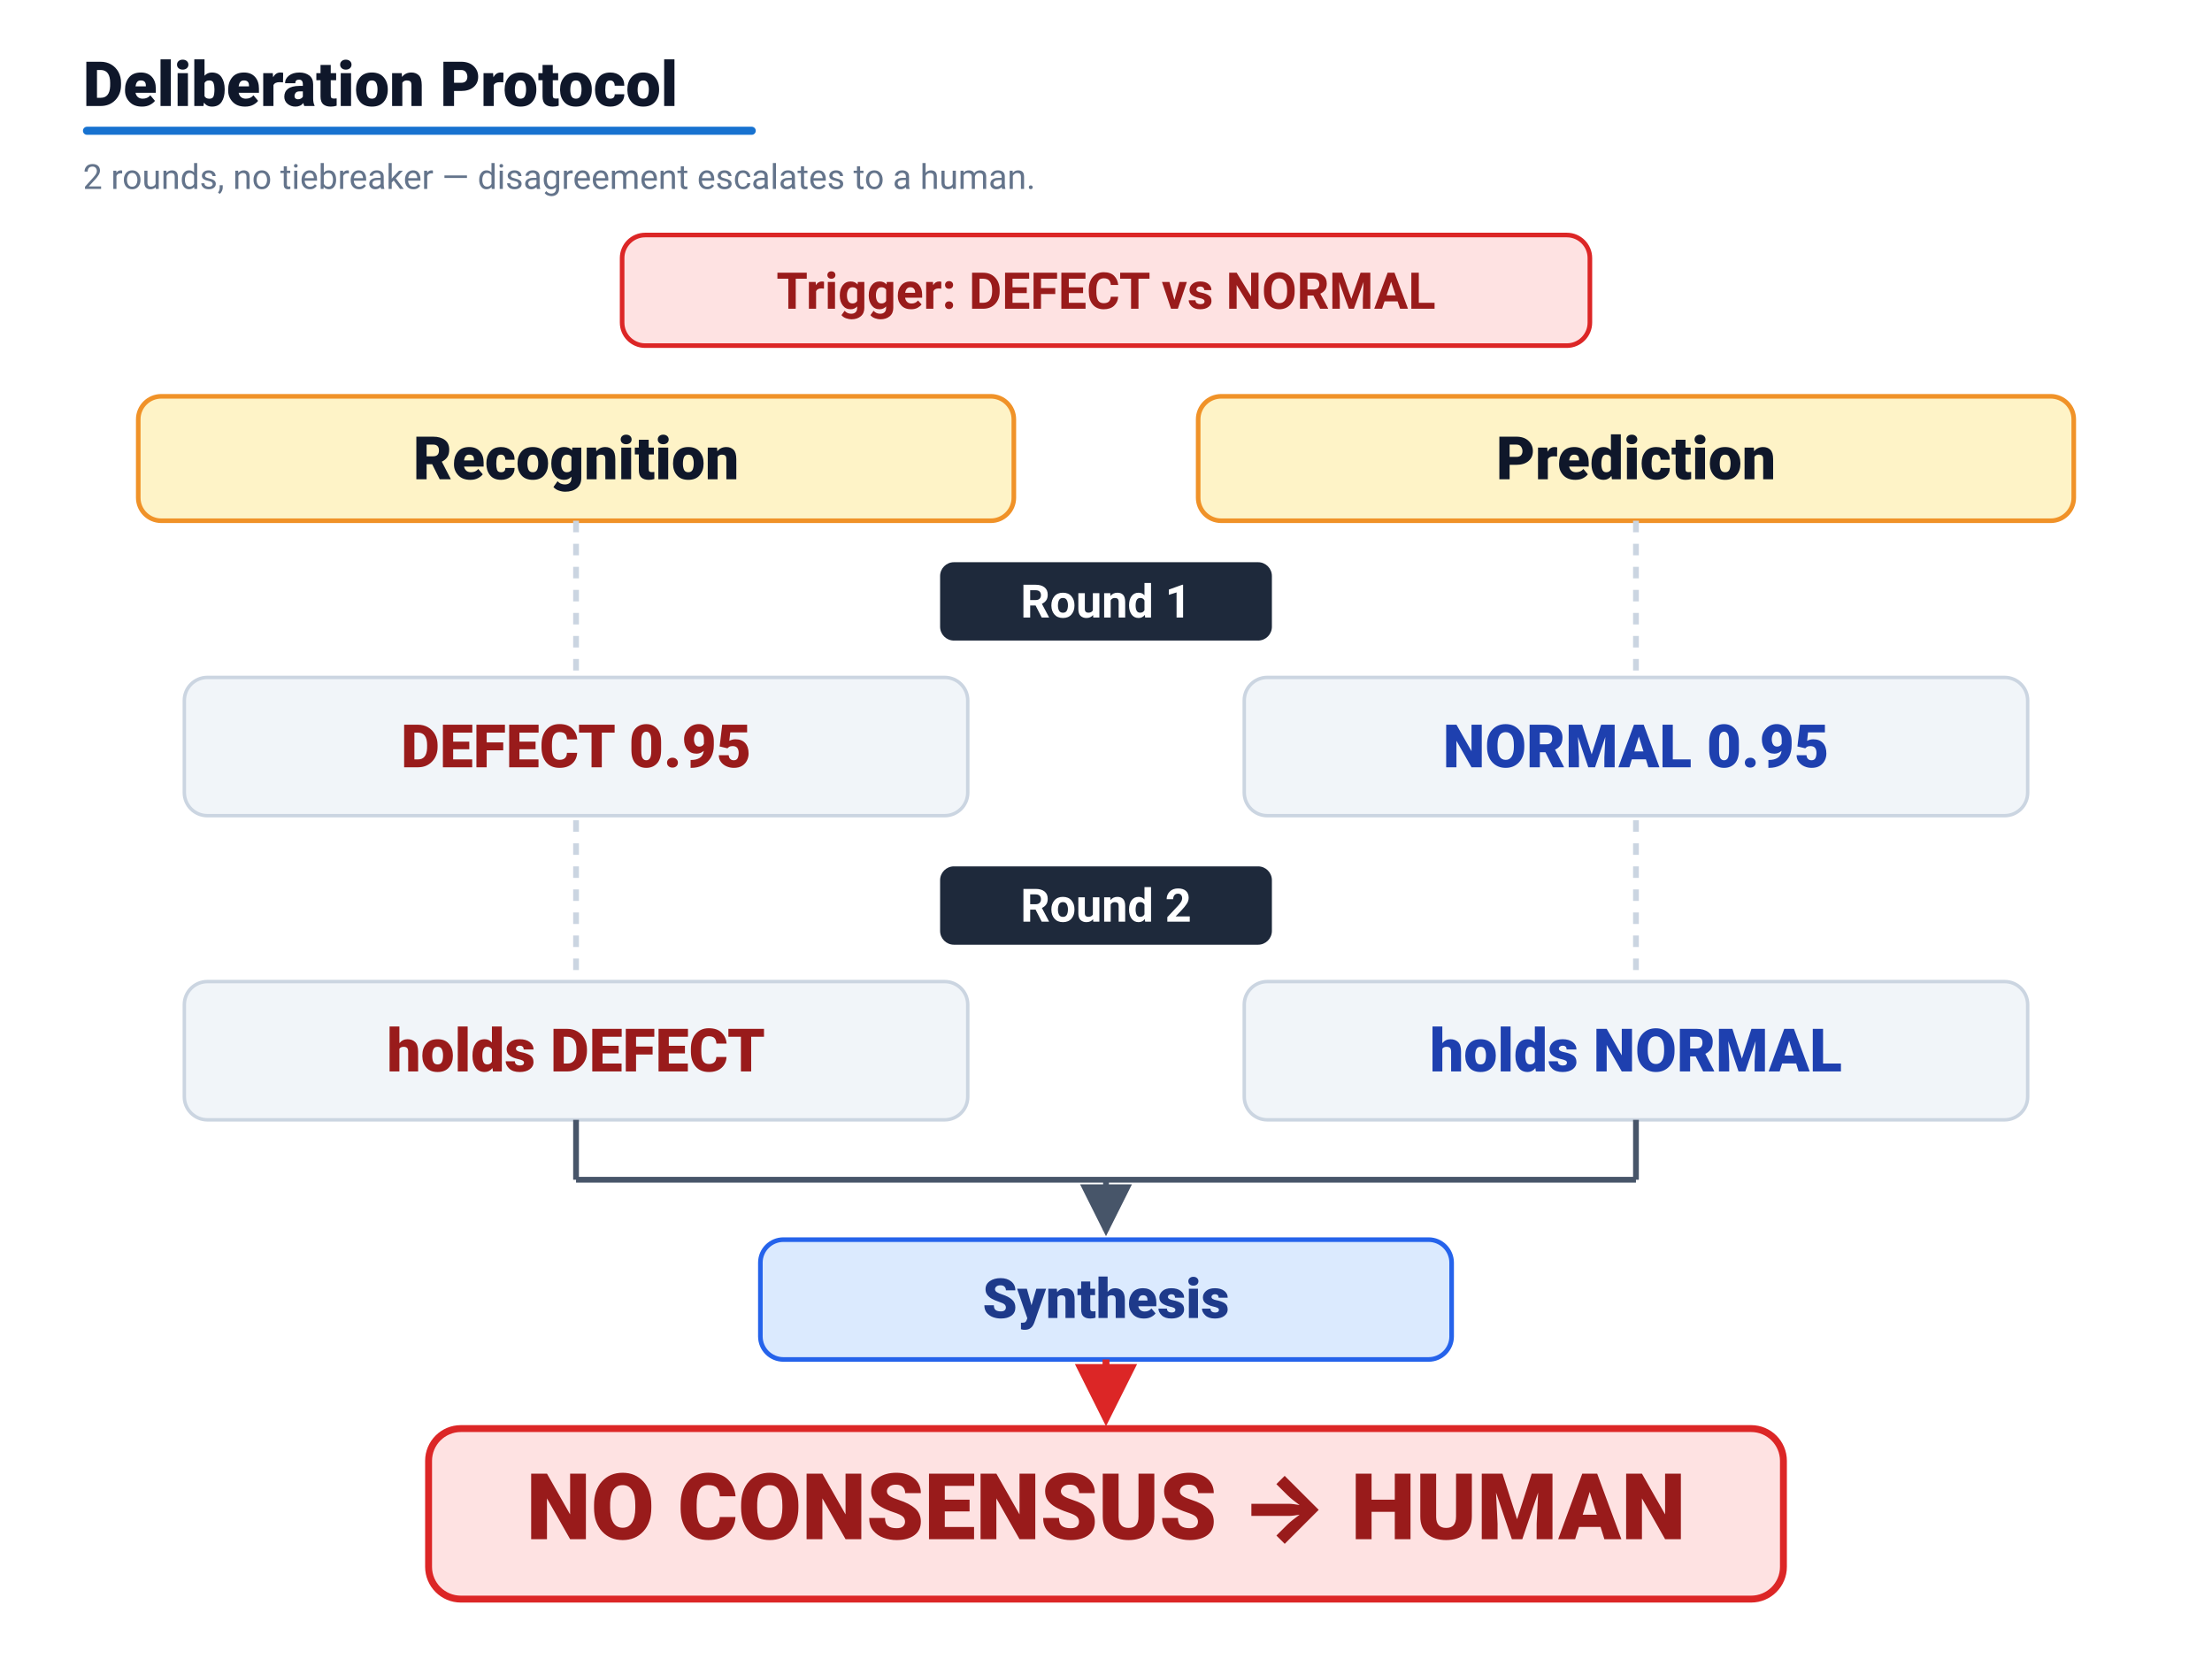
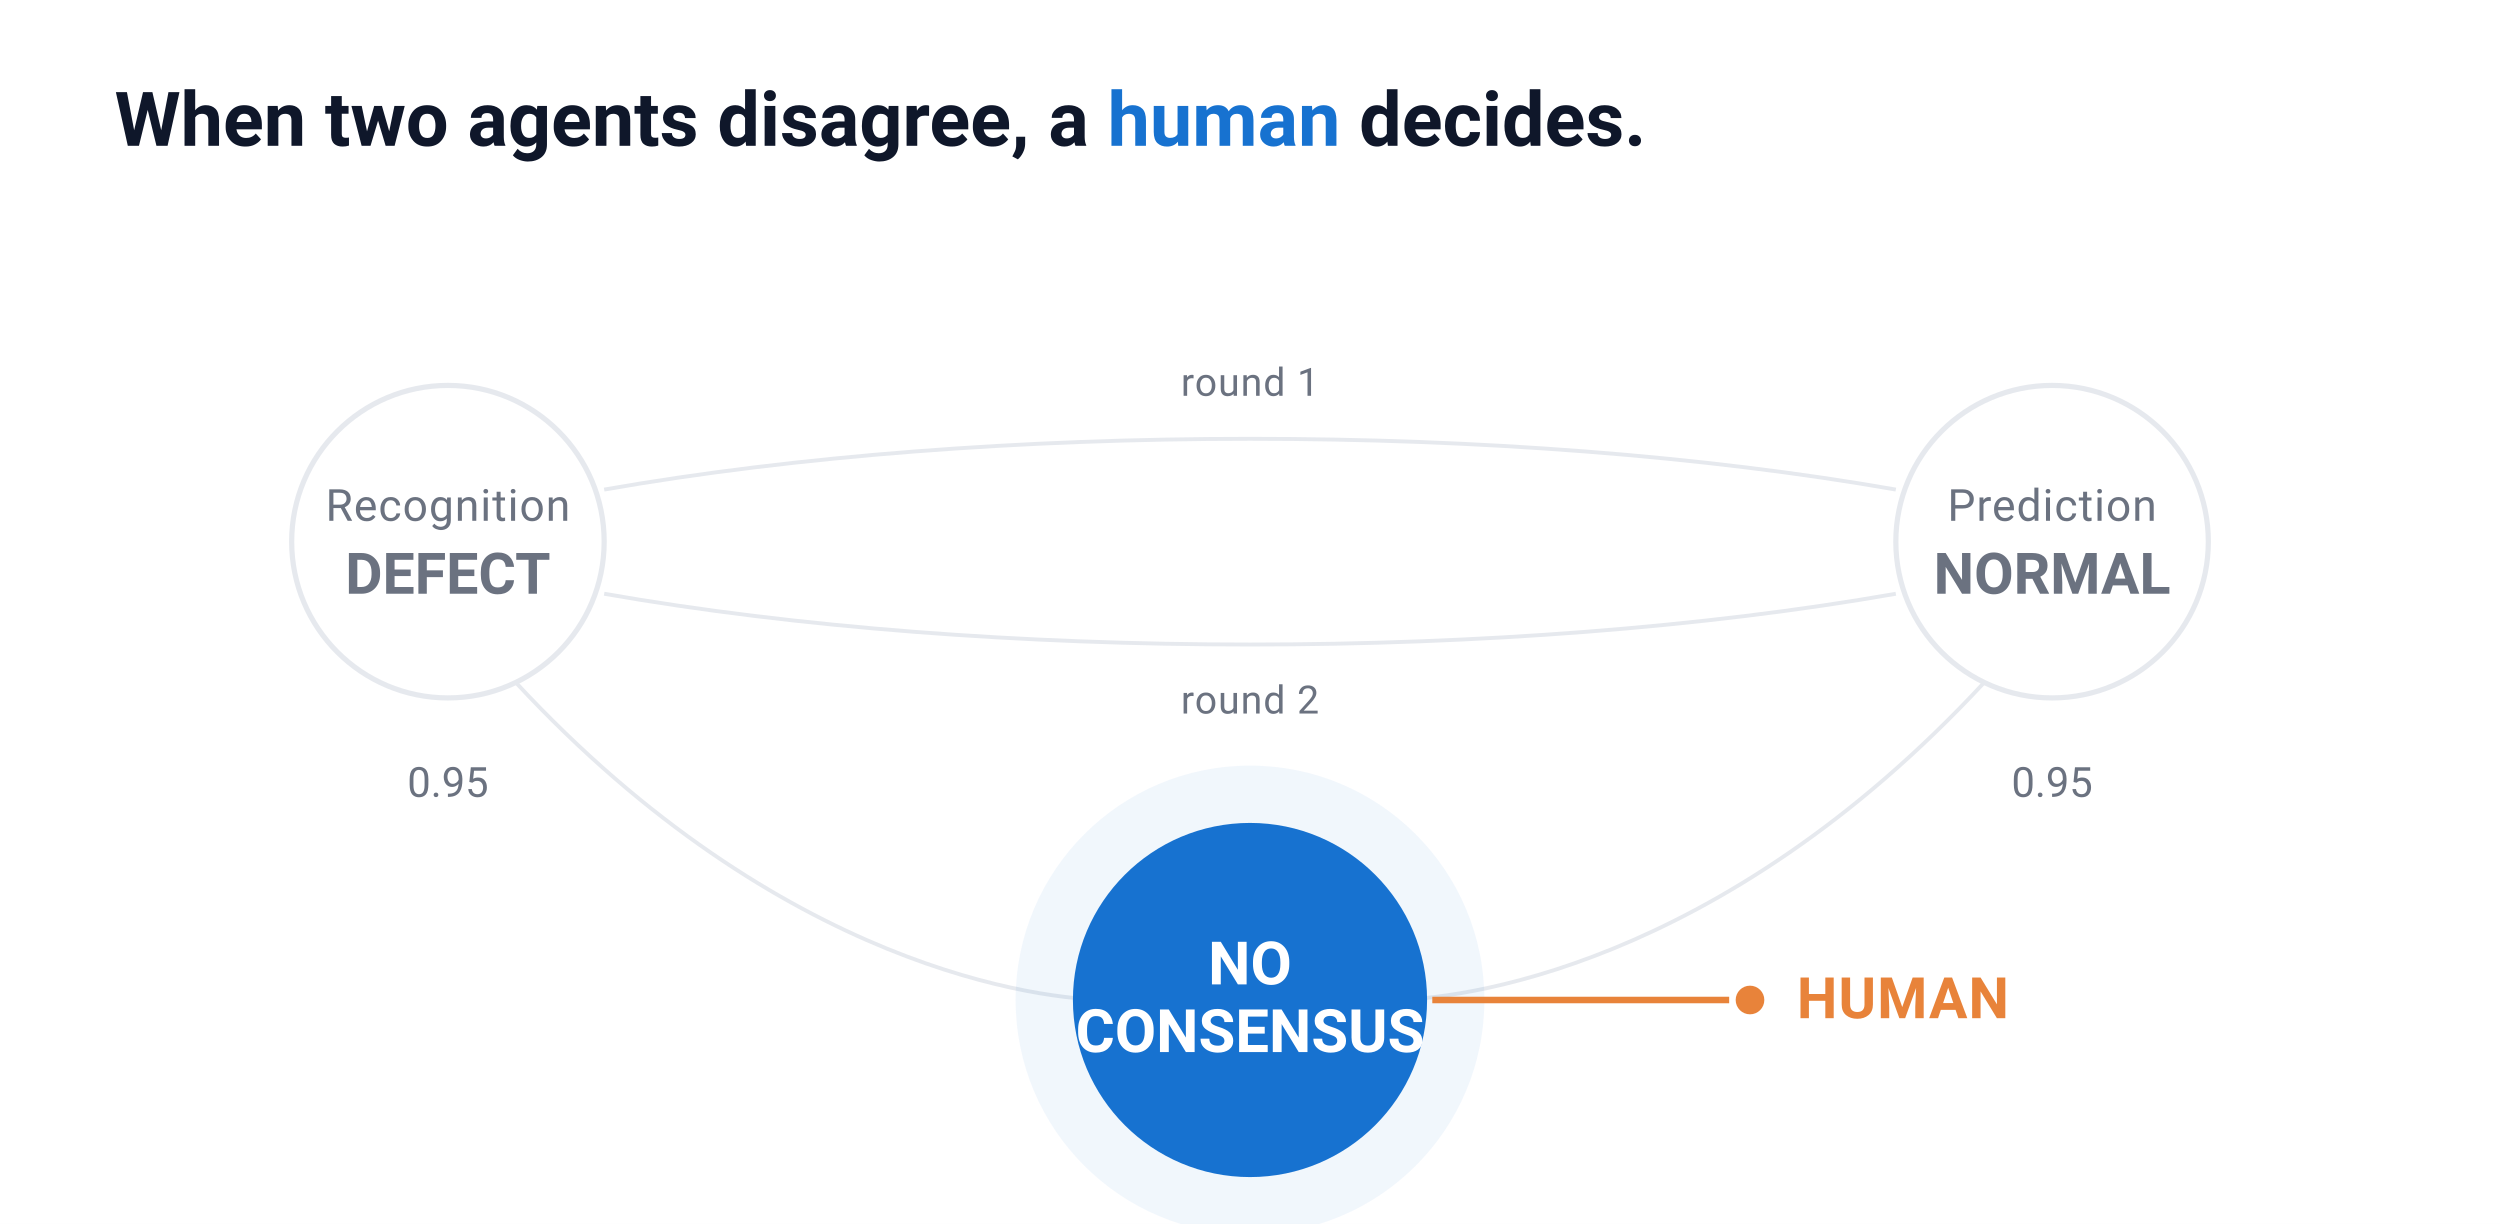
- <svg xmlns="http://www.w3.org/2000/svg" viewBox="0 0 960 720" font-family="ui-sans-serif, system-ui, -apple-system, 'Segoe UI', Roboto, sans-serif">
-   <defs>
-     <marker id="ar" markerWidth="10" markerHeight="9" refX="8" refY="4.5" orient="auto" markerUnits="strokeWidth">
-       <path d="M0,0 L9,4.5 L0,9 z" fill="#475569" />
-     </marker>
-     <marker id="ar-red" markerWidth="10" markerHeight="9" refX="8" refY="4.5" orient="auto" markerUnits="strokeWidth">
-       <path d="M0,0 L9,4.5 L0,9 z" fill="#dc2626" />
-     </marker>
-   </defs>
-   <rect x="0" y="0" width="960" height="720" fill="#ffffff" />
-   <text x="36" y="46" font-size="27" font-weight="800" fill="#0f172a">Deliberation Protocol</text>
-   <rect x="36" y="55" width="292" height="3.5" rx="1.75" fill="#1772d0" />
-   <text x="36" y="82" font-size="15" fill="#64748b">2 rounds, no tiebreaker — disagreement escalates to a human.</text>
-   <rect x="270" y="102" width="420" height="48" rx="10" fill="#fee2e2" stroke="#dc2626" stroke-width="2" />
-   <text x="480" y="134" text-anchor="middle" font-size="22" font-weight="700" fill="#991b1b">Trigger: DEFECT vs NORMAL</text>
-   <rect x="60" y="172" width="380" height="54" rx="10" fill="#fef3c7" stroke="#f09228" stroke-width="2" />
-   <text x="250" y="208" text-anchor="middle" font-size="26" font-weight="800" fill="#0f172a">Recognition</text>
-   <rect x="520" y="172" width="380" height="54" rx="10" fill="#fef3c7" stroke="#f09228" stroke-width="2" />
-   <text x="710" y="208" text-anchor="middle" font-size="26" font-weight="800" fill="#0f172a">Prediction</text>
-   <line x1="250" y1="226" x2="250" y2="486" stroke="#cbd5e1" stroke-width="2.5" stroke-dasharray="5 5" />
-   <line x1="710" y1="226" x2="710" y2="486" stroke="#cbd5e1" stroke-width="2.5" stroke-dasharray="5 5" />
-   <rect x="408" y="244" width="144" height="34" rx="6" fill="#1e293b" />
-   <text x="480" y="268" text-anchor="middle" font-size="20" font-weight="700" fill="#fff">Round 1</text>
-   <rect x="80" y="294" width="340" height="60" rx="10" fill="#f1f5f9" stroke="#cbd5e1" stroke-width="1.5" />
-   <text x="250" y="333" text-anchor="middle" font-size="26" font-weight="800" fill="#991b1b">DEFECT 0.95</text>
-   <rect x="540" y="294" width="340" height="60" rx="10" fill="#f1f5f9" stroke="#cbd5e1" stroke-width="1.5" />
-   <text x="710" y="333" text-anchor="middle" font-size="26" font-weight="800" fill="#1e40af">NORMAL 0.95</text>
-   <rect x="408" y="376" width="144" height="34" rx="6" fill="#1e293b" />
-   <text x="480" y="400" text-anchor="middle" font-size="20" font-weight="700" fill="#fff">Round 2</text>
-   <rect x="80" y="426" width="340" height="60" rx="10" fill="#f1f5f9" stroke="#cbd5e1" stroke-width="1.5" />
-   <text x="250" y="465" text-anchor="middle" font-size="26" font-weight="800" fill="#991b1b">holds DEFECT</text>
-   <rect x="540" y="426" width="340" height="60" rx="10" fill="#f1f5f9" stroke="#cbd5e1" stroke-width="1.5" />
-   <text x="710" y="465" text-anchor="middle" font-size="26" font-weight="800" fill="#1e40af">holds NORMAL</text>
-   <line x1="250" y1="486" x2="250" y2="512" stroke="#475569" stroke-width="2.5" />
-   <line x1="710" y1="486" x2="710" y2="512" stroke="#475569" stroke-width="2.5" />
-   <line x1="250" y1="512" x2="710" y2="512" stroke="#475569" stroke-width="2.5" />
-   <line x1="480" y1="512" x2="480" y2="534" stroke="#475569" stroke-width="2.5" marker-end="url(#ar)" />
-   <rect x="330" y="538" width="300" height="52" rx="10" fill="#dbeafe" stroke="#2563eb" stroke-width="2" />
-   <text x="480" y="572" text-anchor="middle" font-size="24" font-weight="800" fill="#1e3a8a">Synthesis</text>
-   <line x1="480" y1="590" x2="480" y2="616" stroke="#dc2626" stroke-width="3" marker-end="url(#ar-red)" />
-   <rect x="186" y="620" width="588" height="74" rx="14" fill="#fee2e2" stroke="#dc2626" stroke-width="3" />
-   <text x="480" y="668" text-anchor="middle" font-size="40" font-weight="800" fill="#991b1b">NO CONSENSUS → HUMAN</text>
+ <svg xmlns="http://www.w3.org/2000/svg" viewBox="0 0 960 470" font-family="ui-sans-serif, system-ui, -apple-system, 'Segoe UI', Roboto, sans-serif">
+   <rect width="960" height="470" fill="#ffffff" />
+   <text x="44" y="56" font-size="29" font-weight="700" fill="#0f172a">When two agents disagree, a <tspan fill="#1772d0">human</tspan> decides.</text>
+   <circle cx="172" cy="208" r="60" fill="none" stroke="#e6e9ee" stroke-width="2" />
+   <text x="172" y="200" text-anchor="middle" font-size="17" fill="#6b7280" letter-spacing="0.4">Recognition</text>
+   <text x="172" y="228" text-anchor="middle" font-size="22" font-weight="700" fill="#6b7280">DEFECT</text>
+   <text x="172" y="306" text-anchor="middle" font-size="16" fill="#6b7280">0.95</text>
+   <circle cx="788" cy="208" r="60" fill="none" stroke="#e6e9ee" stroke-width="2" />
+   <text x="788" y="200" text-anchor="middle" font-size="17" fill="#6b7280" letter-spacing="0.4">Prediction</text>
+   <text x="788" y="228" text-anchor="middle" font-size="22" font-weight="700" fill="#6b7280">NORMAL</text>
+   <text x="788" y="306" text-anchor="middle" font-size="16" fill="#6b7280">0.95</text>
+   <g stroke="#e6e9ee" stroke-width="1.5" fill="none">
+     <path d="M232 188 C 380 162, 580 162, 728 188" />
+     <path d="M728 228 C 580 254, 380 254, 232 228" />
+   </g>
+   <text x="480" y="152" text-anchor="middle" font-size="15" fill="#6b7280" letter-spacing="0.4">round 1</text>
+   <text x="480" y="274" text-anchor="middle" font-size="15" fill="#6b7280" letter-spacing="0.4">round 2</text>
+   <g stroke="#e6e9ee" stroke-width="1.5" fill="none">
+     <path d="M198 262 C 300 372, 400 384, 426 384" />
+     <path d="M762 262 C 660 372, 560 384, 534 384" />
+   </g>
+   <circle cx="480" cy="384" r="90" fill="#1772d0" opacity="0.06" />
+   <circle cx="480" cy="384" r="68" fill="#1772d0" />
+   <text x="480" y="378" text-anchor="middle" font-size="23" font-weight="700" fill="#ffffff">NO</text>
+   <text x="480" y="404" text-anchor="middle" font-size="23" font-weight="700" fill="#ffffff">CONSENSUS</text>
+   <path d="M550 384 C 604 384, 624 384, 664 384" stroke="#e8833a" stroke-width="2.5" fill="none" />
+   <circle cx="672" cy="384" r="5.5" fill="#e8833a" />
+   <text x="690" y="391" font-size="22" font-weight="700" fill="#e8833a" letter-spacing="0.4">HUMAN</text>
</svg>
